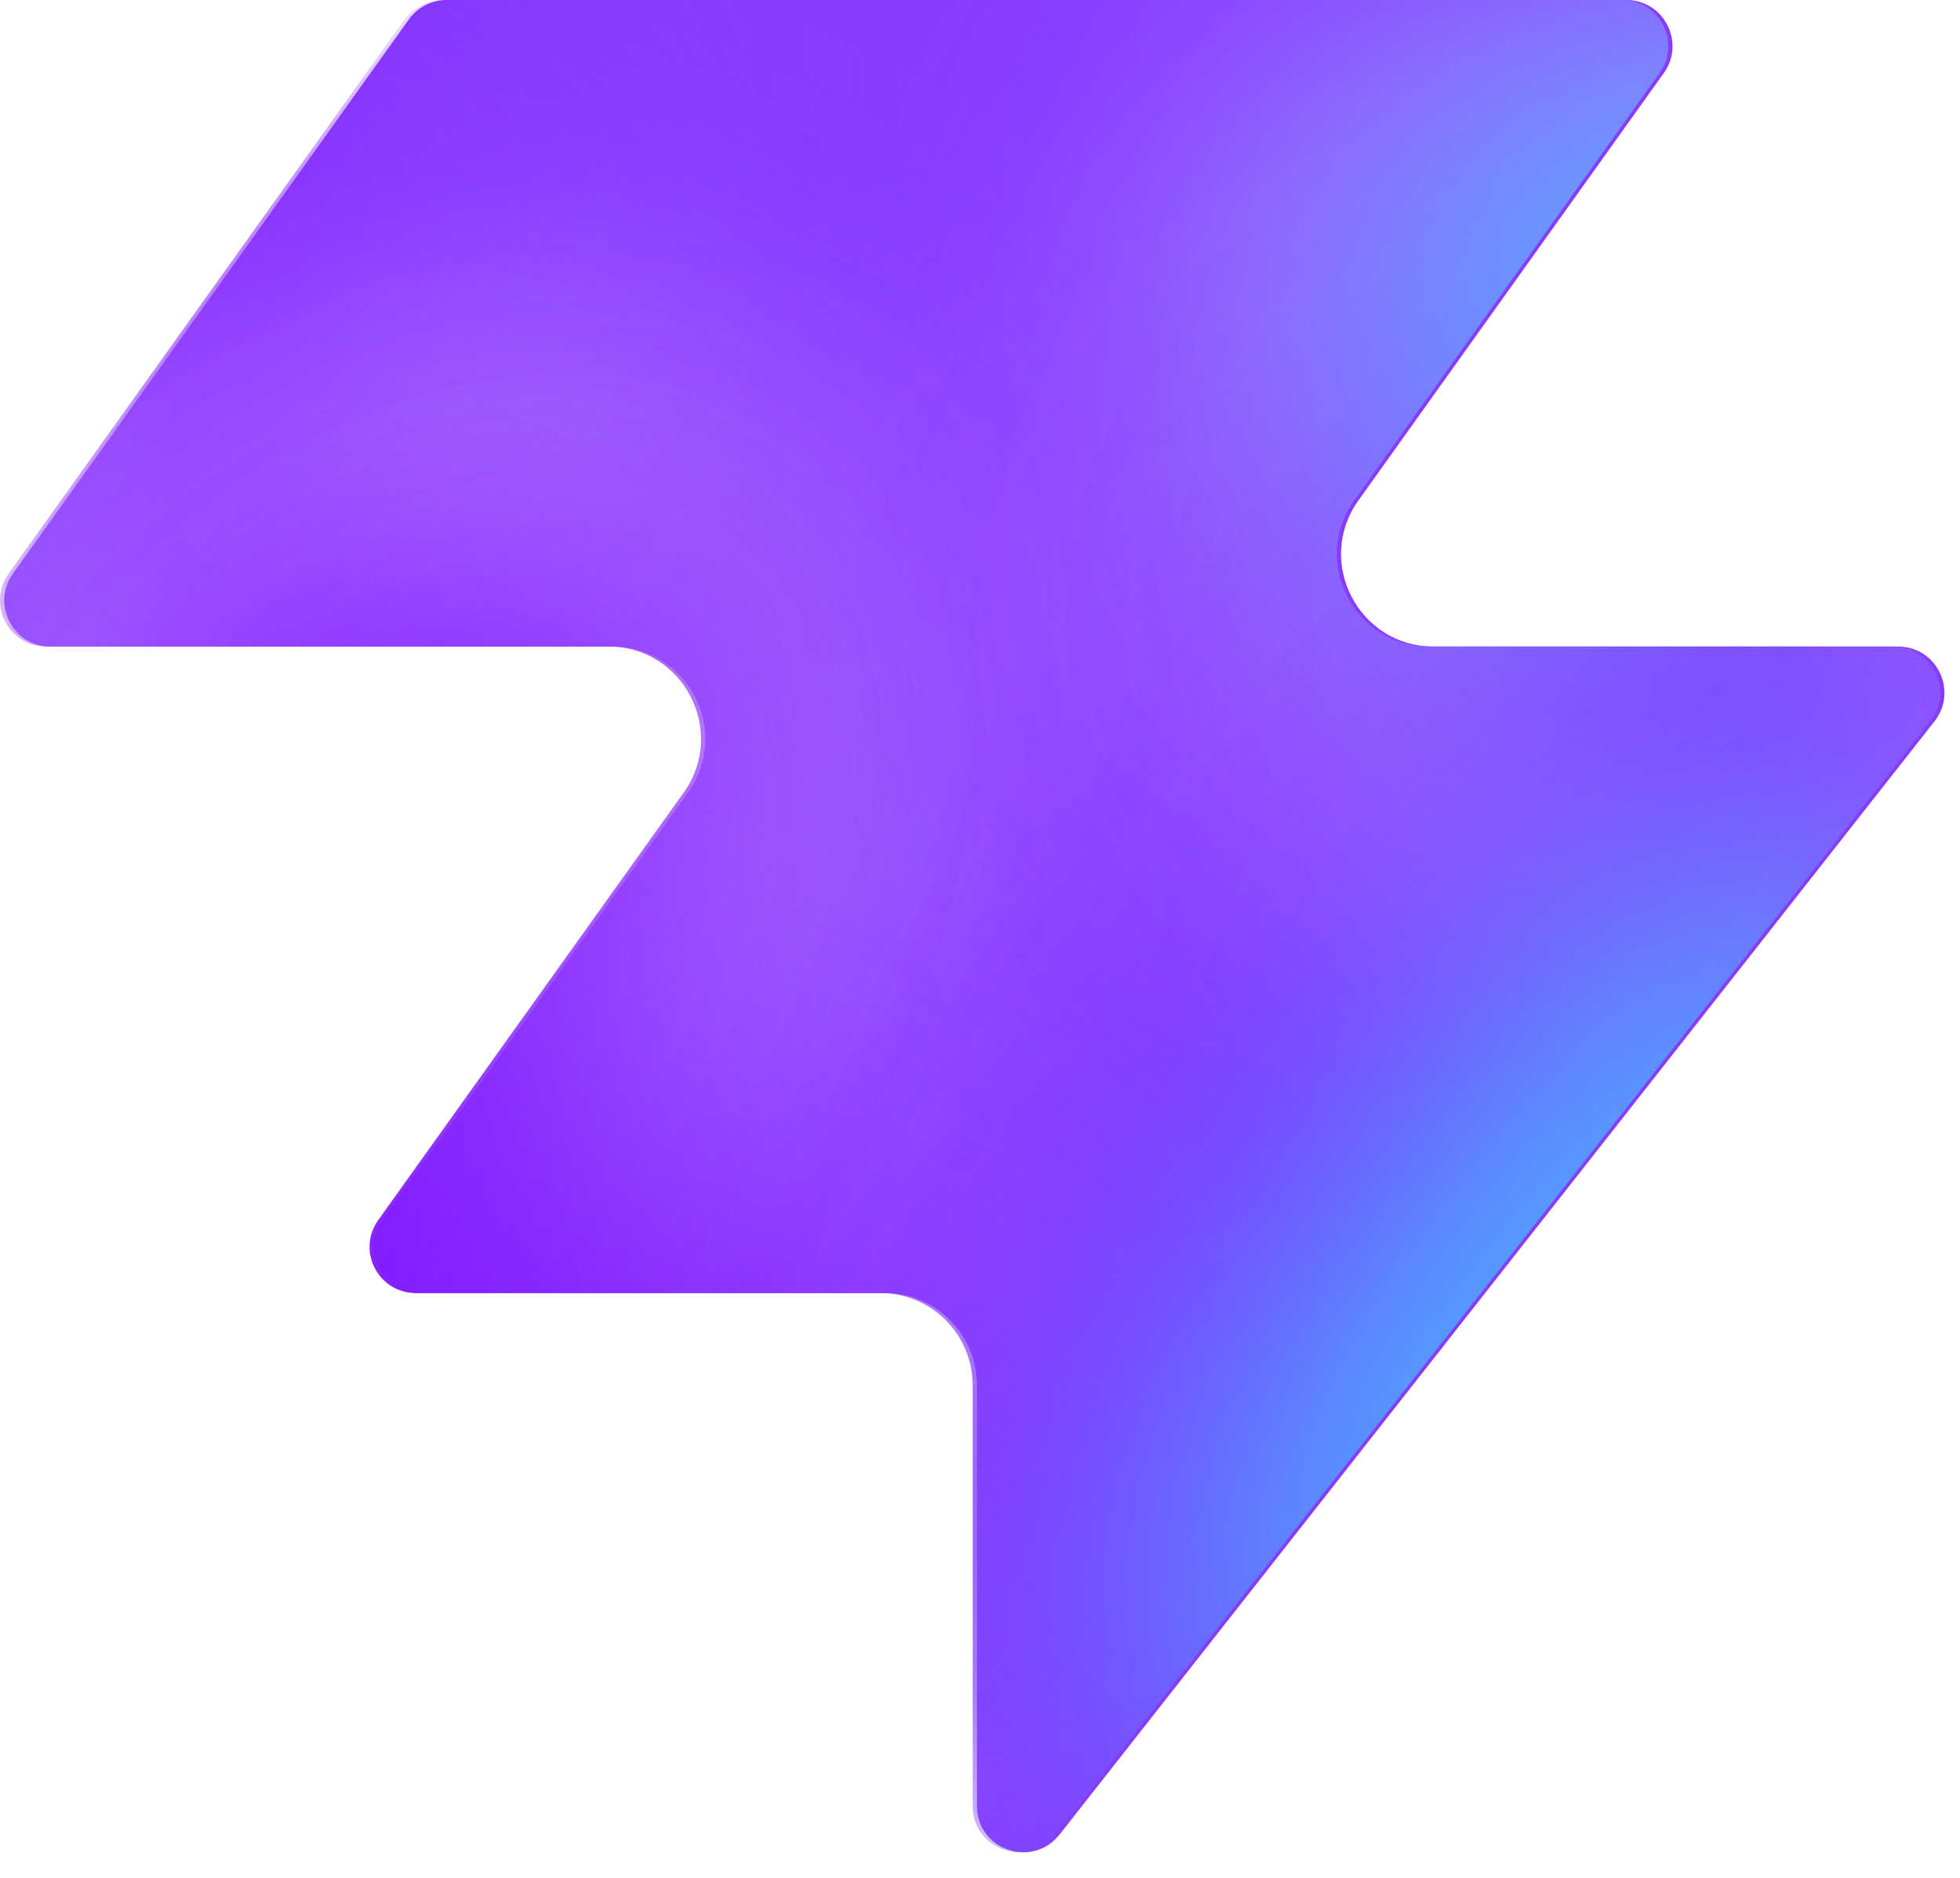
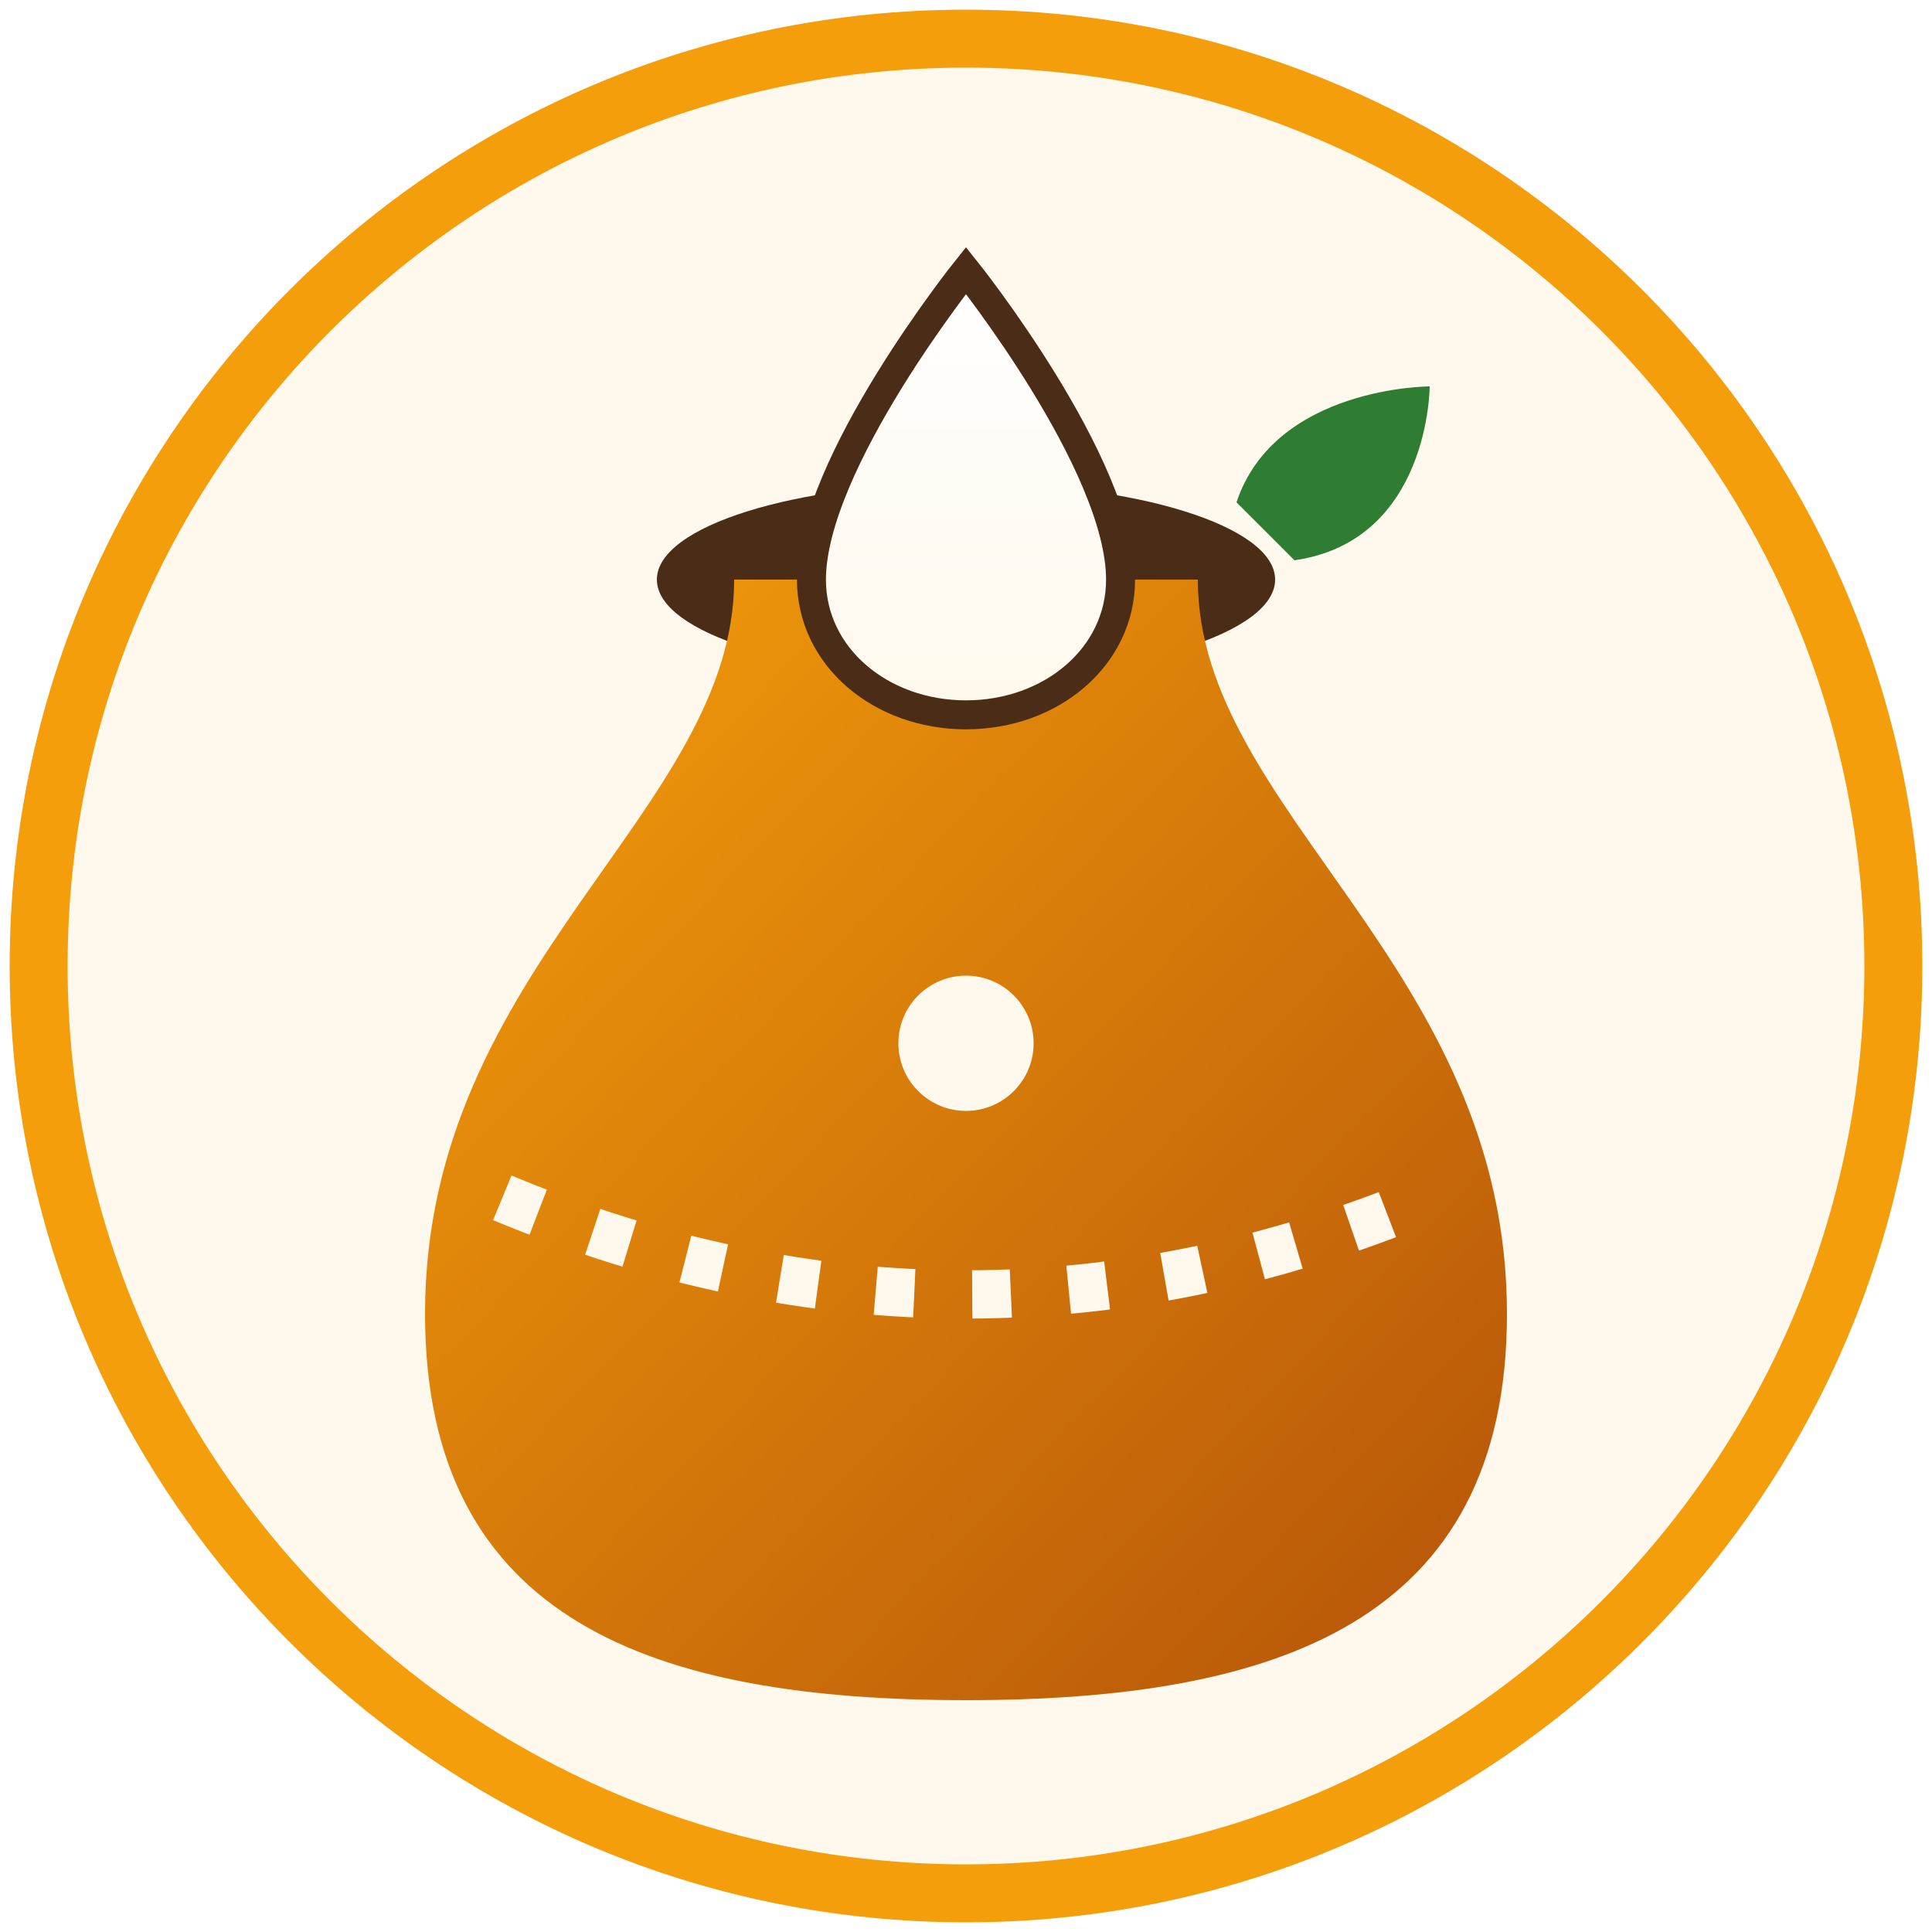
- <svg xmlns="http://www.w3.org/2000/svg" width="48" height="46" fill="none" viewBox="0 0 48 46">
-   <path fill="#863bff" d="M25.946 44.938c-.664.845-2.021.375-2.021-.698V33.937a2.26 2.26 0 0 0-2.262-2.262H10.287c-.92 0-1.456-1.04-.92-1.788l7.48-10.471c1.07-1.497 0-3.578-1.842-3.578H1.237c-.92 0-1.456-1.04-.92-1.788L10.013.474c.214-.297.556-.474.92-.474h28.894c.92 0 1.456 1.04.92 1.788l-7.48 10.471c-1.07 1.498 0 3.579 1.842 3.579h11.377c.943 0 1.473 1.088.89 1.83L25.947 44.94z" style="fill:#863bff;fill:color(display-p3 .525 .23 1);fill-opacity:1" />
-   <mask id="a" width="48" height="46" x="0" y="0" maskUnits="userSpaceOnUse" style="mask-type:alpha">
-     <path fill="#000" d="M25.842 44.938c-.664.844-2.021.375-2.021-.698V33.937a2.26 2.26 0 0 0-2.262-2.262H10.183c-.92 0-1.456-1.04-.92-1.788l7.48-10.471c1.07-1.498 0-3.579-1.842-3.579H1.133c-.92 0-1.456-1.04-.92-1.787L9.91.473c.214-.297.556-.474.92-.474h28.894c.92 0 1.456 1.04.92 1.788l-7.48 10.471c-1.07 1.498 0 3.578 1.842 3.578h11.377c.943 0 1.473 1.088.89 1.832L25.843 44.94z" style="fill:#000;fill-opacity:1" />
-   </mask>
-   <g mask="url(#a)">
-     <g filter="url(#b)">
-       <ellipse cx="5.508" cy="14.704" fill="#ede6ff" rx="5.508" ry="14.704" style="fill:#ede6ff;fill:color(display-p3 .927 .903 1);fill-opacity:1" transform="matrix(.00324 1 1 -.00324 -4.47 31.516)" />
-     </g>
-     <g filter="url(#c)">
-       <ellipse cx="10.399" cy="29.851" fill="#ede6ff" rx="10.399" ry="29.851" style="fill:#ede6ff;fill:color(display-p3 .927 .903 1);fill-opacity:1" transform="matrix(.00324 1 1 -.00324 -39.328 7.883)" />
-     </g>
-     <g filter="url(#d)">
-       <ellipse cx="5.508" cy="30.487" fill="#7e14ff" rx="5.508" ry="30.487" style="fill:#7e14ff;fill:color(display-p3 .492 .077 1);fill-opacity:1" transform="rotate(89.814 -25.913 -14.639)scale(1 -1)" />
-     </g>
-     <g filter="url(#e)">
-       <ellipse cx="5.508" cy="30.599" fill="#7e14ff" rx="5.508" ry="30.599" style="fill:#7e14ff;fill:color(display-p3 .492 .077 1);fill-opacity:1" transform="rotate(89.814 -32.644 -3.334)scale(1 -1)" />
-     </g>
-     <g filter="url(#f)">
-       <ellipse cx="5.508" cy="30.599" fill="#7e14ff" rx="5.508" ry="30.599" style="fill:#7e14ff;fill:color(display-p3 .492 .077 1);fill-opacity:1" transform="matrix(.00324 1 1 -.00324 -34.34 30.47)" />
-     </g>
-     <g filter="url(#g)">
-       <ellipse cx="14.072" cy="22.078" fill="#ede6ff" rx="14.072" ry="22.078" style="fill:#ede6ff;fill:color(display-p3 .927 .903 1);fill-opacity:1" transform="rotate(93.35 24.506 48.493)scale(-1 1)" />
-     </g>
-     <g filter="url(#h)">
-       <ellipse cx="3.47" cy="21.501" fill="#7e14ff" rx="3.47" ry="21.501" style="fill:#7e14ff;fill:color(display-p3 .492 .077 1);fill-opacity:1" transform="rotate(89.009 28.708 47.59)scale(-1 1)" />
-     </g>
-     <g filter="url(#i)">
-       <ellipse cx="3.47" cy="21.501" fill="#7e14ff" rx="3.47" ry="21.501" style="fill:#7e14ff;fill:color(display-p3 .492 .077 1);fill-opacity:1" transform="rotate(89.009 28.708 47.59)scale(-1 1)" />
-     </g>
-     <g filter="url(#j)">
-       <ellipse cx=".387" cy="8.972" fill="#7e14ff" rx="4.407" ry="29.108" style="fill:#7e14ff;fill:color(display-p3 .492 .077 1);fill-opacity:1" transform="rotate(39.51 .387 8.972)" />
-     </g>
-     <g filter="url(#k)">
-       <ellipse cx="47.523" cy="-6.092" fill="#7e14ff" rx="4.407" ry="29.108" style="fill:#7e14ff;fill:color(display-p3 .492 .077 1);fill-opacity:1" transform="rotate(37.892 47.523 -6.092)" />
-     </g>
-     <g filter="url(#l)">
-       <ellipse cx="41.412" cy="6.333" fill="#47bfff" rx="5.971" ry="9.665" style="fill:#47bfff;fill:color(display-p3 .28 .748 1);fill-opacity:1" transform="rotate(37.892 41.412 6.333)" />
-     </g>
-     <g filter="url(#m)">
-       <ellipse cx="-1.879" cy="38.332" fill="#7e14ff" rx="4.407" ry="29.108" style="fill:#7e14ff;fill:color(display-p3 .492 .077 1);fill-opacity:1" transform="rotate(37.892 -1.88 38.332)" />
-     </g>
-     <g filter="url(#n)">
-       <ellipse cx="-1.879" cy="38.332" fill="#7e14ff" rx="4.407" ry="29.108" style="fill:#7e14ff;fill:color(display-p3 .492 .077 1);fill-opacity:1" transform="rotate(37.892 -1.88 38.332)" />
-     </g>
-     <g filter="url(#o)">
-       <ellipse cx="35.651" cy="29.907" fill="#7e14ff" rx="4.407" ry="29.108" style="fill:#7e14ff;fill:color(display-p3 .492 .077 1);fill-opacity:1" transform="rotate(37.892 35.651 29.907)" />
-     </g>
-     <g filter="url(#p)">
-       <ellipse cx="38.418" cy="32.4" fill="#47bfff" rx="5.971" ry="15.297" style="fill:#47bfff;fill:color(display-p3 .28 .748 1);fill-opacity:1" transform="rotate(37.892 38.418 32.4)" />
-     </g>
-   </g>
+ <svg xmlns="http://www.w3.org/2000/svg" viewBox="0 0 100 100" width="100" height="100">
  <defs>
-     <filter id="b" width="60.045" height="41.654" x="-19.77" y="16.149" color-interpolation-filters="sRGB" filterUnits="userSpaceOnUse">
-       <feFlood flood-opacity="0" result="BackgroundImageFix" />
-       <feBlend in="SourceGraphic" in2="BackgroundImageFix" result="shape" />
-       <feGaussianBlur result="effect1_foregroundBlur_2002_17158" stdDeviation="7.659" />
-     </filter>
-     <filter id="c" width="90.34" height="51.437" x="-54.613" y="-7.533" color-interpolation-filters="sRGB" filterUnits="userSpaceOnUse">
-       <feFlood flood-opacity="0" result="BackgroundImageFix" />
-       <feBlend in="SourceGraphic" in2="BackgroundImageFix" result="shape" />
-       <feGaussianBlur result="effect1_foregroundBlur_2002_17158" stdDeviation="7.659" />
-     </filter>
-     <filter id="d" width="79.355" height="29.4" x="-49.64" y="2.03" color-interpolation-filters="sRGB" filterUnits="userSpaceOnUse">
-       <feFlood flood-opacity="0" result="BackgroundImageFix" />
-       <feBlend in="SourceGraphic" in2="BackgroundImageFix" result="shape" />
-       <feGaussianBlur result="effect1_foregroundBlur_2002_17158" stdDeviation="4.596" />
-     </filter>
-     <filter id="e" width="79.579" height="29.4" x="-45.045" y="20.029" color-interpolation-filters="sRGB" filterUnits="userSpaceOnUse">
-       <feFlood flood-opacity="0" result="BackgroundImageFix" />
-       <feBlend in="SourceGraphic" in2="BackgroundImageFix" result="shape" />
-       <feGaussianBlur result="effect1_foregroundBlur_2002_17158" stdDeviation="4.596" />
-     </filter>
-     <filter id="f" width="79.579" height="29.4" x="-43.513" y="21.178" color-interpolation-filters="sRGB" filterUnits="userSpaceOnUse">
-       <feFlood flood-opacity="0" result="BackgroundImageFix" />
-       <feBlend in="SourceGraphic" in2="BackgroundImageFix" result="shape" />
-       <feGaussianBlur result="effect1_foregroundBlur_2002_17158" stdDeviation="4.596" />
-     </filter>
-     <filter id="g" width="74.749" height="58.852" x="15.756" y="-17.901" color-interpolation-filters="sRGB" filterUnits="userSpaceOnUse">
-       <feFlood flood-opacity="0" result="BackgroundImageFix" />
-       <feBlend in="SourceGraphic" in2="BackgroundImageFix" result="shape" />
-       <feGaussianBlur result="effect1_foregroundBlur_2002_17158" stdDeviation="7.659" />
-     </filter>
-     <filter id="h" width="61.377" height="25.362" x="23.548" y="2.284" color-interpolation-filters="sRGB" filterUnits="userSpaceOnUse">
-       <feFlood flood-opacity="0" result="BackgroundImageFix" />
-       <feBlend in="SourceGraphic" in2="BackgroundImageFix" result="shape" />
-       <feGaussianBlur result="effect1_foregroundBlur_2002_17158" stdDeviation="4.596" />
-     </filter>
-     <filter id="i" width="61.377" height="25.362" x="23.548" y="2.284" color-interpolation-filters="sRGB" filterUnits="userSpaceOnUse">
-       <feFlood flood-opacity="0" result="BackgroundImageFix" />
-       <feBlend in="SourceGraphic" in2="BackgroundImageFix" result="shape" />
-       <feGaussianBlur result="effect1_foregroundBlur_2002_17158" stdDeviation="4.596" />
-     </filter>
-     <filter id="j" width="56.045" height="63.649" x="-27.636" y="-22.853" color-interpolation-filters="sRGB" filterUnits="userSpaceOnUse">
-       <feFlood flood-opacity="0" result="BackgroundImageFix" />
-       <feBlend in="SourceGraphic" in2="BackgroundImageFix" result="shape" />
-       <feGaussianBlur result="effect1_foregroundBlur_2002_17158" stdDeviation="4.596" />
-     </filter>
-     <filter id="k" width="54.814" height="64.646" x="20.116" y="-38.415" color-interpolation-filters="sRGB" filterUnits="userSpaceOnUse">
-       <feFlood flood-opacity="0" result="BackgroundImageFix" />
-       <feBlend in="SourceGraphic" in2="BackgroundImageFix" result="shape" />
-       <feGaussianBlur result="effect1_foregroundBlur_2002_17158" stdDeviation="4.596" />
-     </filter>
-     <filter id="l" width="33.541" height="35.313" x="24.641" y="-11.323" color-interpolation-filters="sRGB" filterUnits="userSpaceOnUse">
-       <feFlood flood-opacity="0" result="BackgroundImageFix" />
-       <feBlend in="SourceGraphic" in2="BackgroundImageFix" result="shape" />
-       <feGaussianBlur result="effect1_foregroundBlur_2002_17158" stdDeviation="4.596" />
-     </filter>
-     <filter id="m" width="54.814" height="64.646" x="-29.286" y="6.009" color-interpolation-filters="sRGB" filterUnits="userSpaceOnUse">
-       <feFlood flood-opacity="0" result="BackgroundImageFix" />
-       <feBlend in="SourceGraphic" in2="BackgroundImageFix" result="shape" />
-       <feGaussianBlur result="effect1_foregroundBlur_2002_17158" stdDeviation="4.596" />
-     </filter>
-     <filter id="n" width="54.814" height="64.646" x="-29.286" y="6.009" color-interpolation-filters="sRGB" filterUnits="userSpaceOnUse">
-       <feFlood flood-opacity="0" result="BackgroundImageFix" />
-       <feBlend in="SourceGraphic" in2="BackgroundImageFix" result="shape" />
-       <feGaussianBlur result="effect1_foregroundBlur_2002_17158" stdDeviation="4.596" />
-     </filter>
-     <filter id="o" width="54.814" height="64.646" x="8.244" y="-2.416" color-interpolation-filters="sRGB" filterUnits="userSpaceOnUse">
-       <feFlood flood-opacity="0" result="BackgroundImageFix" />
-       <feBlend in="SourceGraphic" in2="BackgroundImageFix" result="shape" />
-       <feGaussianBlur result="effect1_foregroundBlur_2002_17158" stdDeviation="4.596" />
-     </filter>
-     <filter id="p" width="39.409" height="43.623" x="18.713" y="10.588" color-interpolation-filters="sRGB" filterUnits="userSpaceOnUse">
-       <feFlood flood-opacity="0" result="BackgroundImageFix" />
-       <feBlend in="SourceGraphic" in2="BackgroundImageFix" result="shape" />
-       <feGaussianBlur result="effect1_foregroundBlur_2002_17158" stdDeviation="4.596" />
-     </filter>
+     <linearGradient id="matkaGrad" x1="0%" y1="0%" x2="100%" y2="100%">
+       <stop offset="0%" stop-color="#F59E0B" />
+       <stop offset="100%" stop-color="#B45309" />
+     </linearGradient>
+     <linearGradient id="creamGrad" x1="0%" y1="0%" x2="0%" y2="100%">
+       <stop offset="0%" stop-color="#FFFFFF" />
+       <stop offset="100%" stop-color="#FFF8EC" />
+     </linearGradient>
  </defs>
+   <circle cx="50" cy="50" r="48" fill="#FFF8EC" stroke="#F59E0B" stroke-width="3" />
+   <ellipse cx="50" cy="30" rx="16" ry="5" fill="#4A2C17" />
+   <path d="M38 30 C38 42 22 50 22 68 C22 84 34 88 50 88 C66 88 78 84 78 68 C78 50 62 42 62 30 Z" fill="url(#matkaGrad)" />
+   <path d="M26 62 Q50 72 74 62" stroke="#FFF8EC" stroke-width="2.5" fill="none" stroke-dasharray="2,3" />
+   <circle cx="50" cy="54" r="3.5" fill="#FFF8EC" />
+   <path d="M50 14 C50 14 42 24 42 30 C42 34 45.6 37 50 37 C54.4 37 58 34 58 30 C58 24 50 14 50 14 Z" fill="url(#creamGrad)" stroke="#4A2C17" stroke-width="1.5" />
+   <path d="M64 26 C66 20 74 20 74 20 C74 20 74 28 67 29 Z" fill="#2E7D32" />
</svg>
